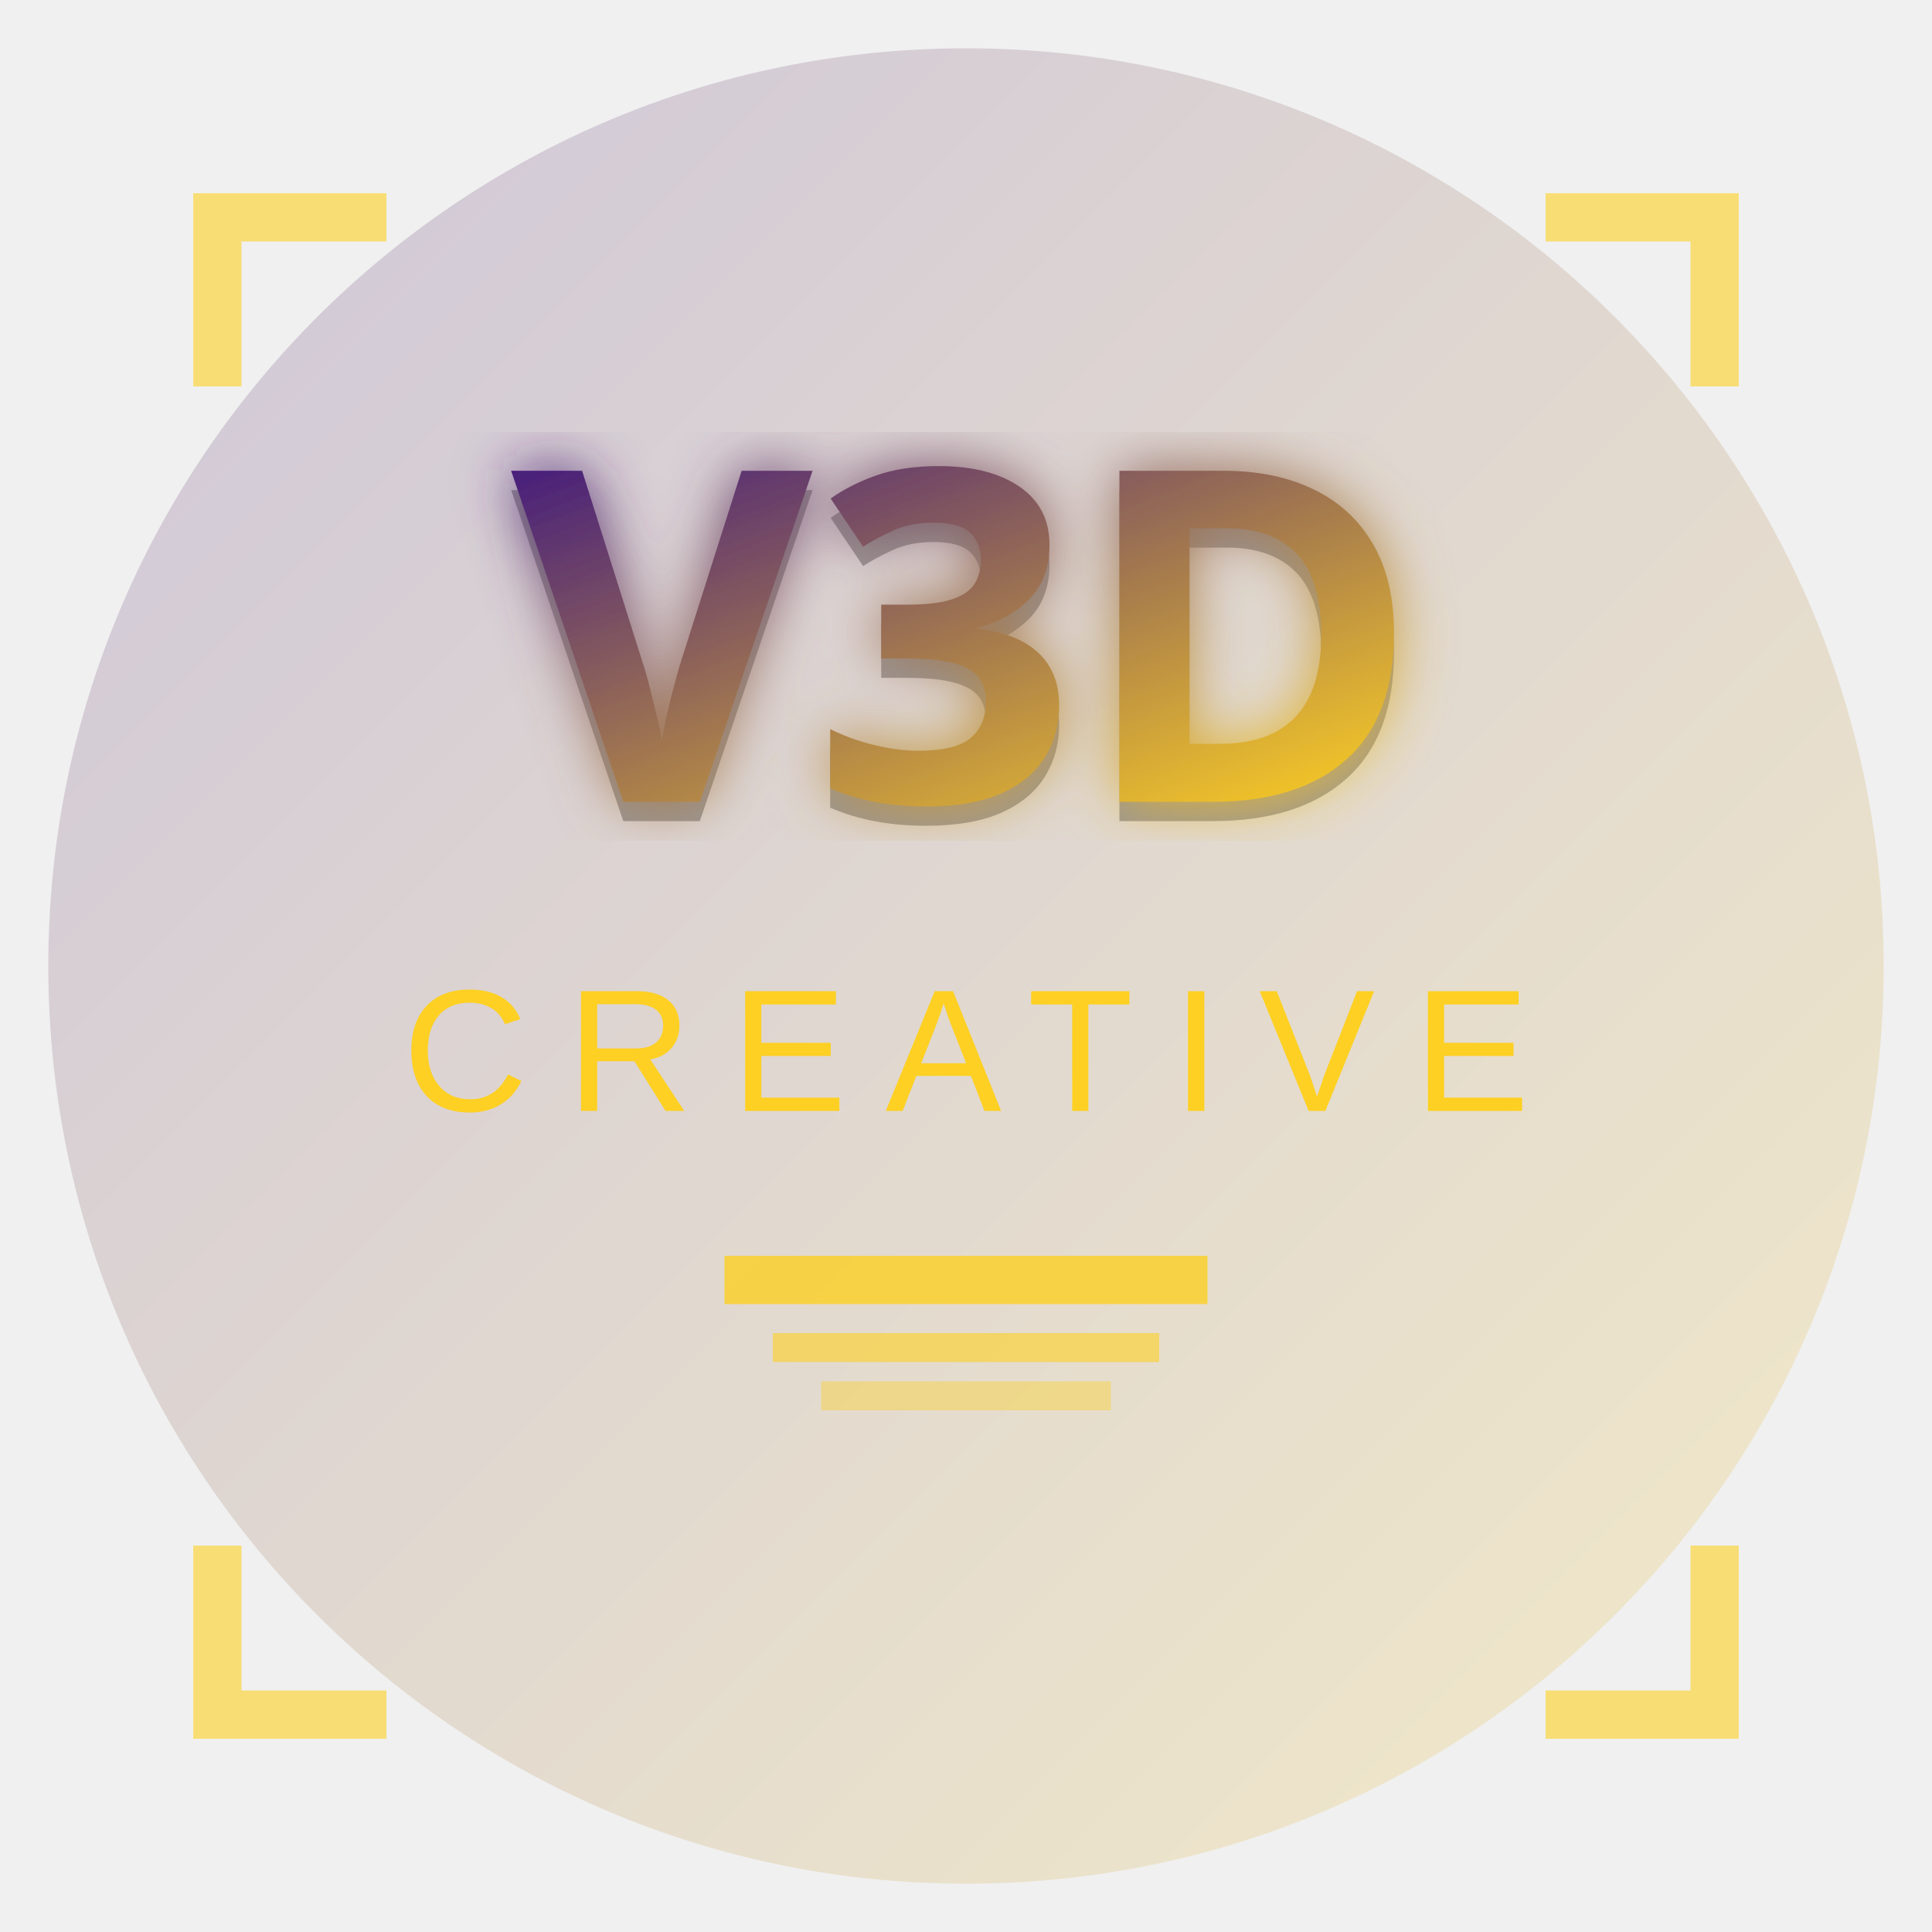
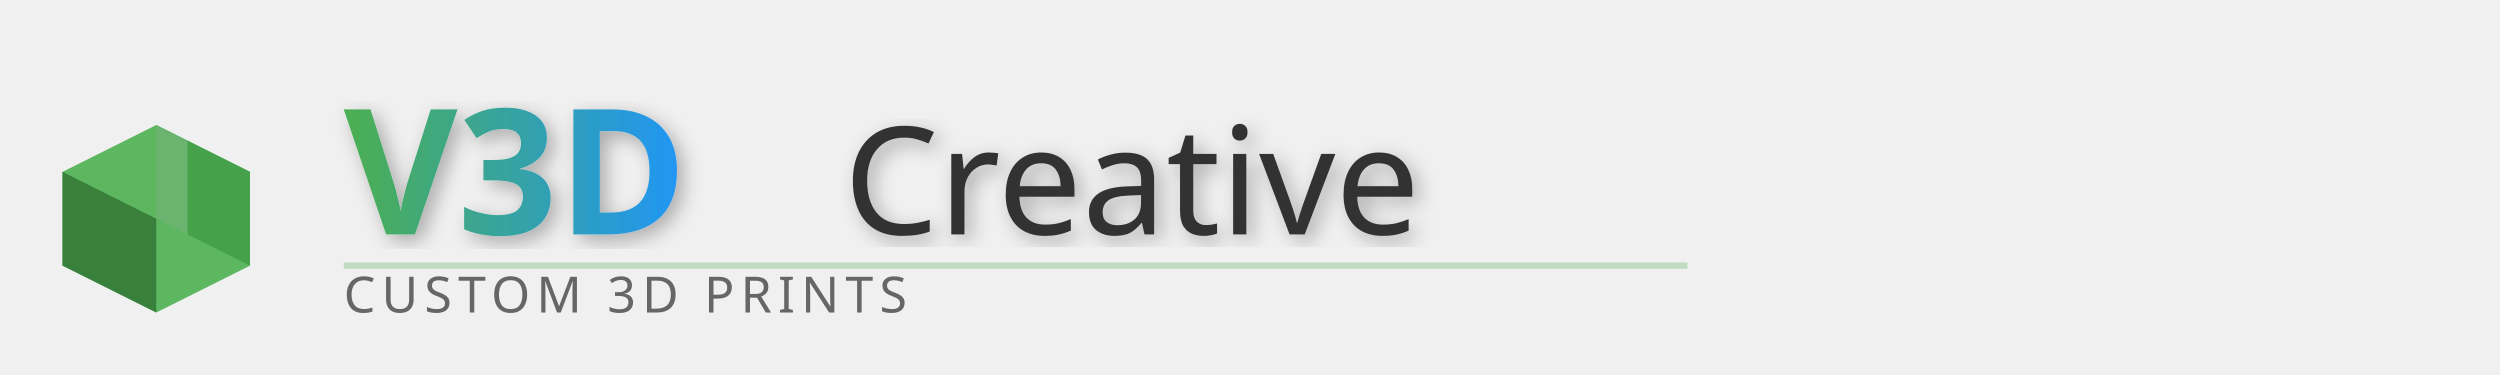
- <svg xmlns="http://www.w3.org/2000/svg" width="200" height="200">
+ <svg xmlns="http://www.w3.org/2000/svg" viewBox="0 0 800 120">
  <defs>
-     <linearGradient id="purpleGold" x1="0%" y1="0%" x2="100%" y2="100%">
-       <stop offset="0%" style="stop-color:#461D7C;stop-opacity:1" />
-       <stop offset="100%" style="stop-color:#FDD023;stop-opacity:1" />
+     <linearGradient id="grad1" x1="0%" y1="0%" x2="100%" y2="0%">
+       <stop offset="0%" style="stop-color:#4CAF50;stop-opacity:1" />
+       <stop offset="100%" style="stop-color:#2196F3;stop-opacity:1" />
    </linearGradient>
-     <filter id="glow">
-       <feGaussianBlur stdDeviation="3" result="coloredBlur" />
-       <feMerge>
-         <feMergeNode in="coloredBlur" />
-         <feMergeNode in="SourceGraphic" />
-       </feMerge>
+     <filter id="shadow">
+       <feDropShadow dx="2" dy="2" stdDeviation="3" flood-opacity="0.3" />
    </filter>
  </defs>
-   <circle cx="100" cy="100" r="95" fill="url(#purpleGold)" opacity="0.2" />
-   <text x="100" y="85" font-family="Arial Black, sans-serif" font-size="48" font-weight="bold" text-anchor="middle" fill="#000" opacity="0.3">V3D</text>
-   <text x="100" y="83" font-family="Arial Black, sans-serif" font-size="48" font-weight="bold" text-anchor="middle" fill="url(#purpleGold)" filter="url(#glow)">V3D</text>
-   <text x="100" y="115" font-family="Arial, sans-serif" font-size="18" font-weight="normal" text-anchor="middle" fill="#FDD023" letter-spacing="4">CREATIVE</text>
-   <rect x="75" y="130" width="50" height="5" fill="#FDD023" opacity="0.8" />
-   <rect x="80" y="138" width="40" height="3" fill="#FDD023" opacity="0.6" />
-   <rect x="85" y="143" width="30" height="3" fill="#FDD023" opacity="0.4" />
-   <path d="M 20 20 L 40 20 L 40 25 L 25 25 L 25 40 L 20 40 Z" fill="#FDD023" opacity="0.6" />
-   <path d="M 180 20 L 160 20 L 160 25 L 175 25 L 175 40 L 180 40 Z" fill="#FDD023" opacity="0.6" />
-   <path d="M 20 180 L 40 180 L 40 175 L 25 175 L 25 160 L 20 160 Z" fill="#FDD023" opacity="0.6" />
-   <path d="M 180 180 L 160 180 L 160 175 L 175 175 L 175 160 L 180 160 Z" fill="#FDD023" opacity="0.6" />
+   <g transform="translate(20, 30)">
+     <polygon points="30,10 60,25 60,55 30,70 0,55 0,25" fill="#4CAF50" opacity="0.9" />
+     <polygon points="30,10 60,25 60,55 30,40" fill="#45a049" opacity="0.95" />
+     <polygon points="0,25 30,40 30,70 0,55" fill="#357a38" opacity="0.9" />
+     <polygon points="30,10 40,15 40,45 30,40" fill="white" opacity="0.2" />
+   </g>
+   <text x="110" y="75" font-family="'Segoe UI', Tahoma, Geneva, Verdana, sans-serif" font-size="56" font-weight="900" fill="url(#grad1)" filter="url(#shadow)">
+     V3D
+   </text>
+   <text x="270" y="75" font-family="'Segoe UI', Tahoma, Geneva, Verdana, sans-serif" font-size="48" font-weight="300" fill="#333" filter="url(#shadow)">
+     Creative
+   </text>
+   <text x="110" y="100" font-family="'Segoe UI', Tahoma, Geneva, Verdana, sans-serif" font-size="16" font-weight="400" fill="#666" letter-spacing="2">
+     CUSTOM 3D PRINTS
+   </text>
+   <line x1="110" y1="85" x2="540" y2="85" stroke="#4CAF50" stroke-width="2" opacity="0.3" />
</svg>
